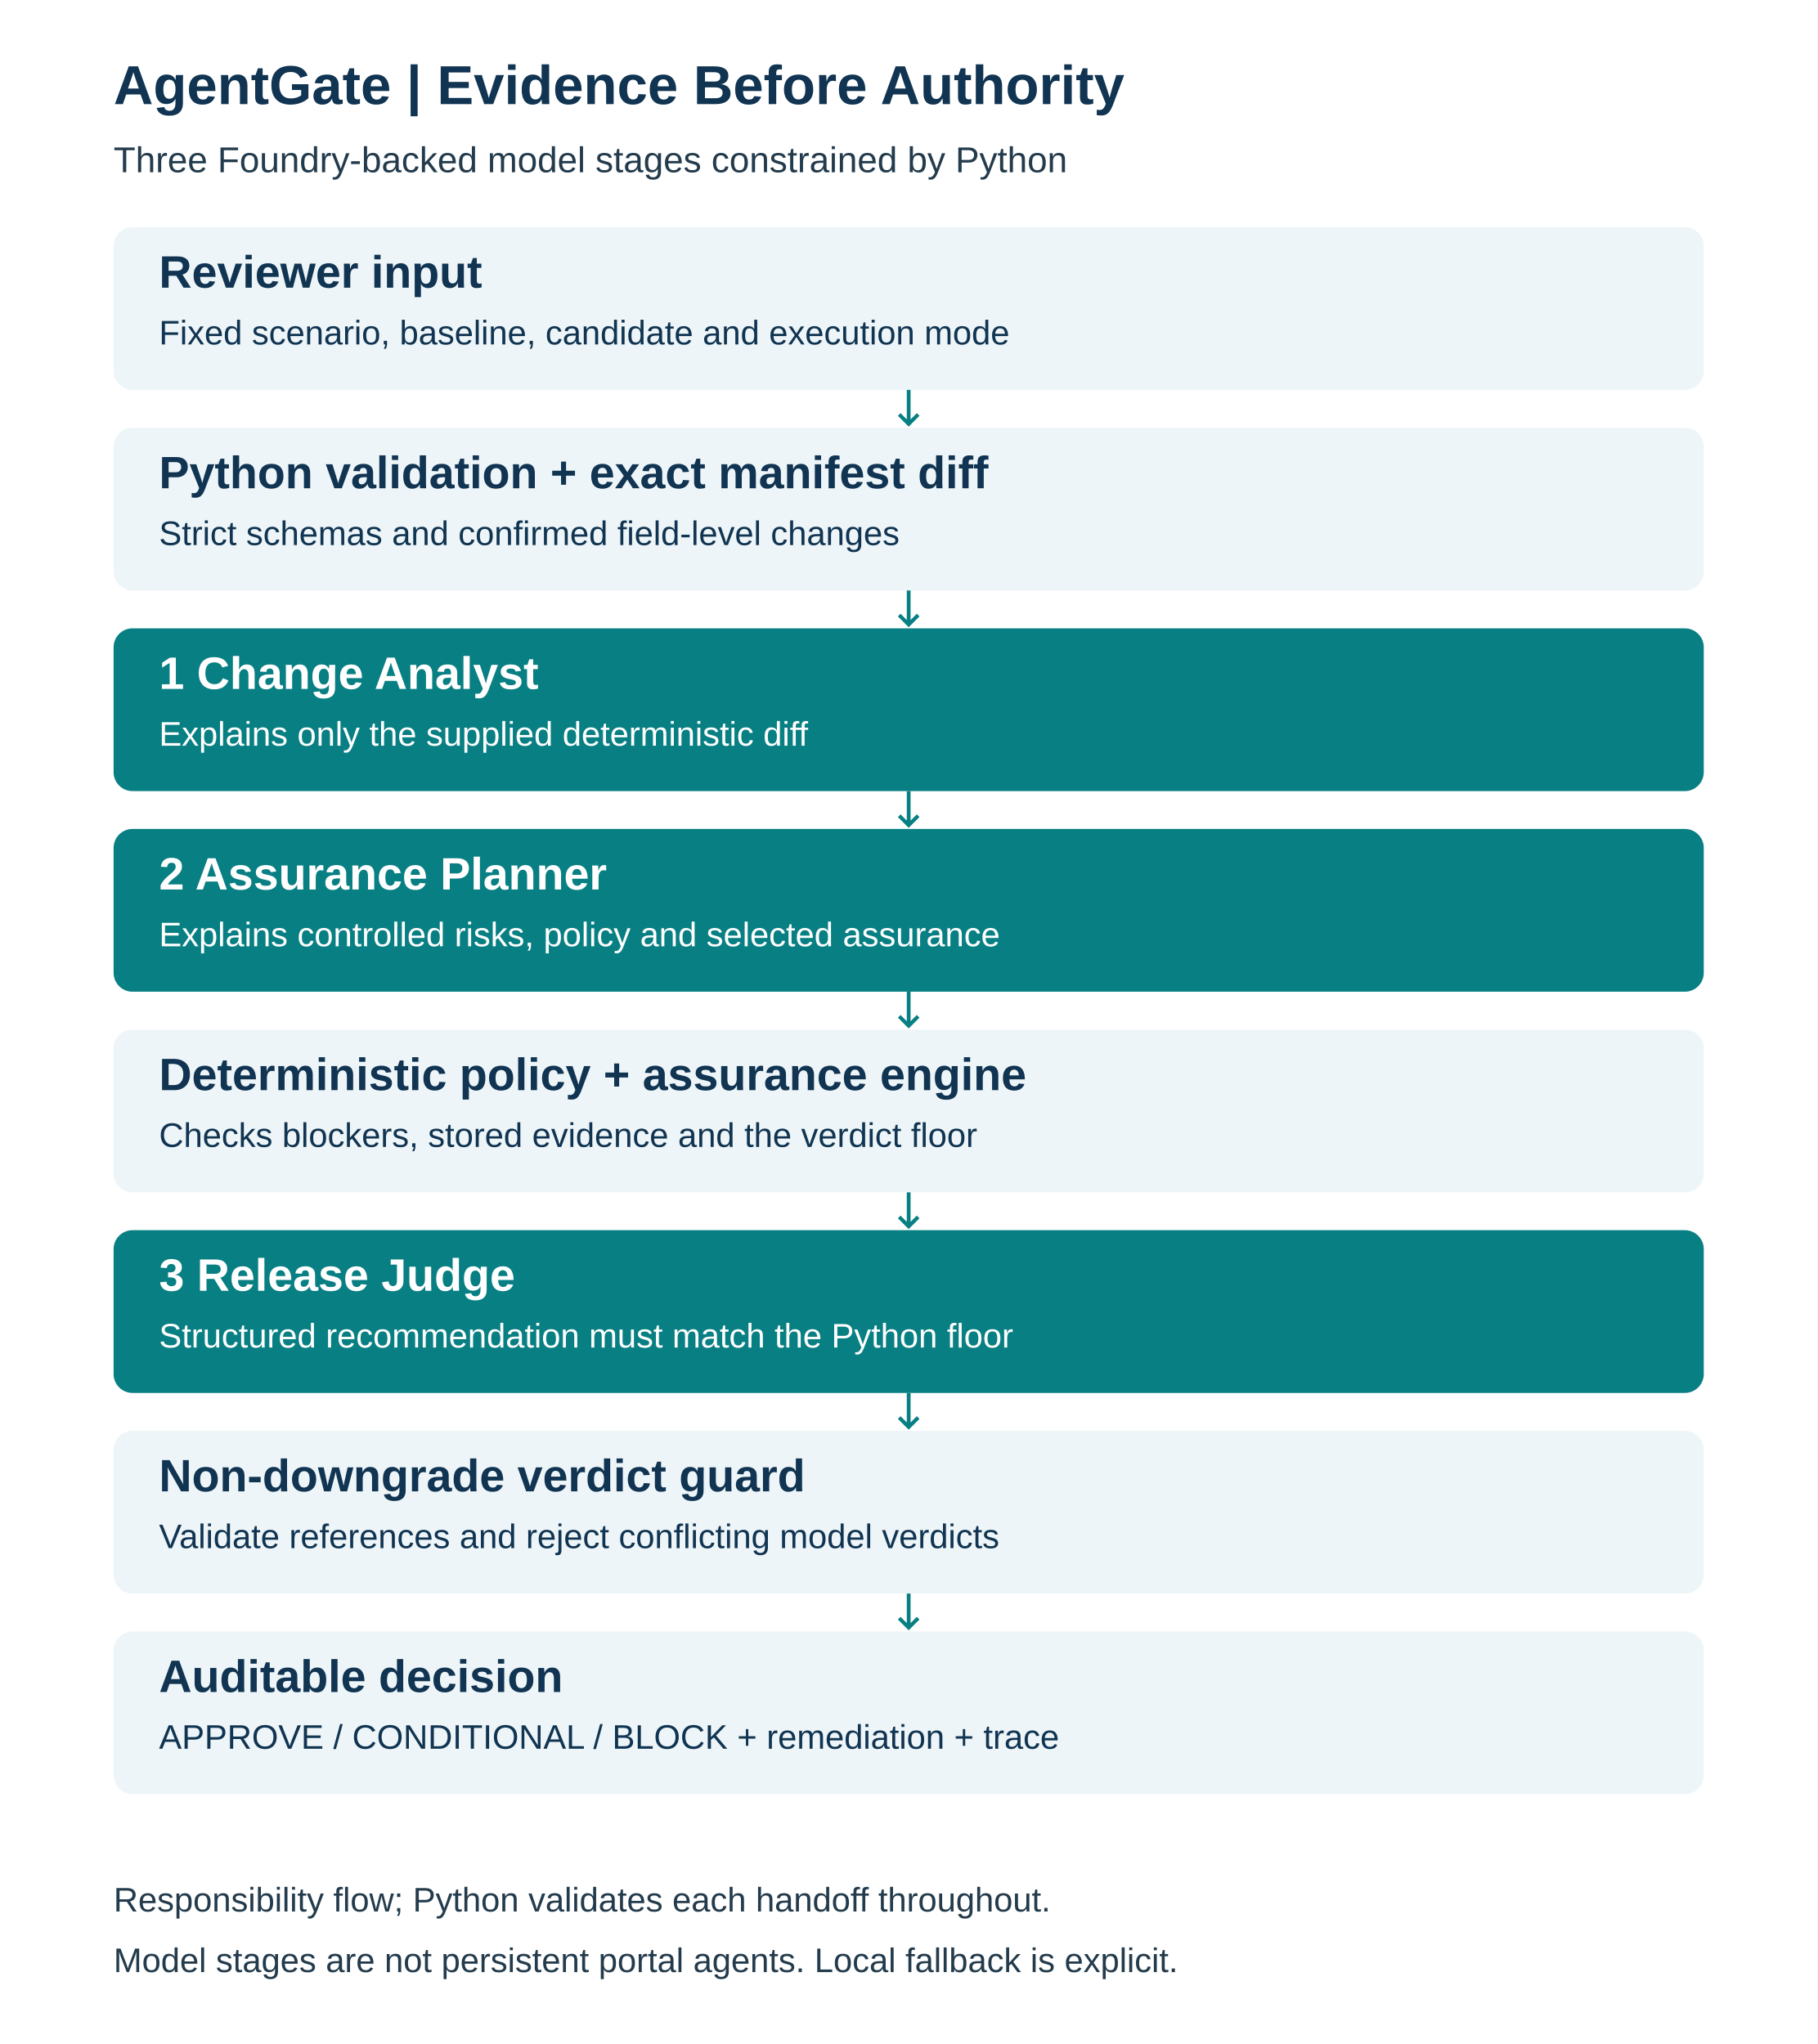
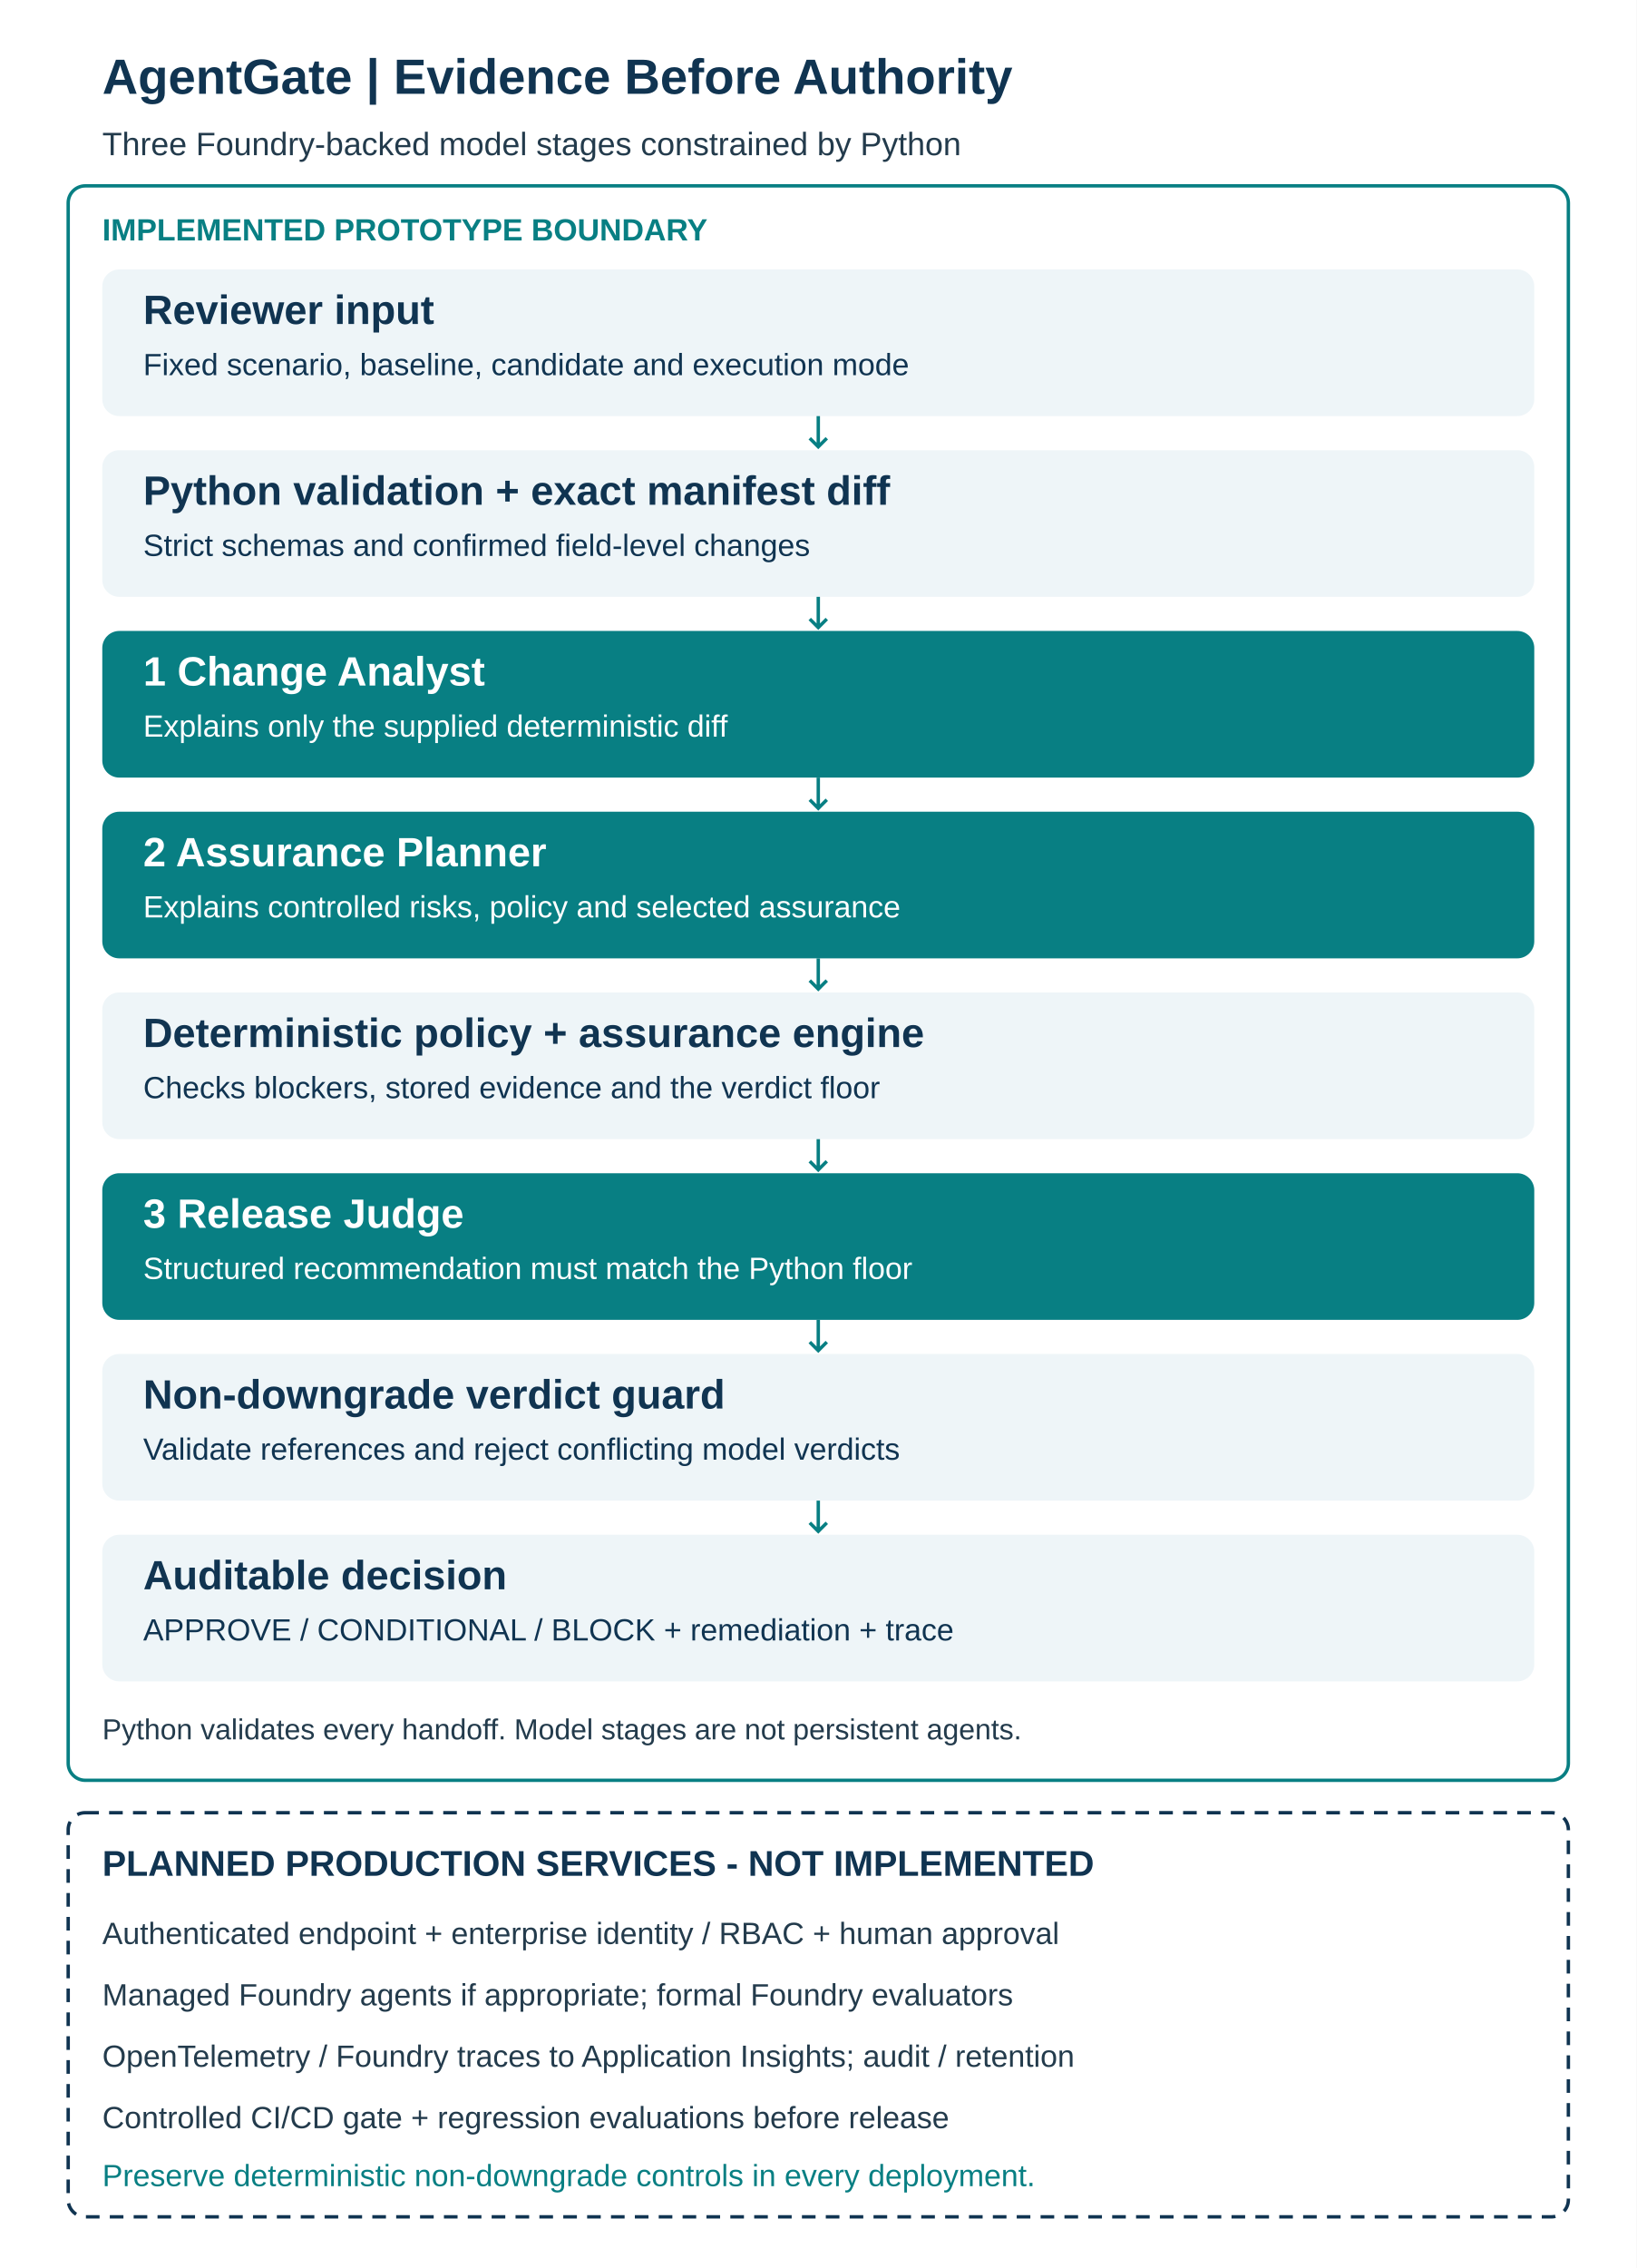
- <svg xmlns="http://www.w3.org/2000/svg" width="960" height="1080" viewBox="0 0 960 1080">
-   <rect width="960" height="1080" fill="white" />
+ <svg xmlns="http://www.w3.org/2000/svg" width="960" height="1330" viewBox="0 0 960 1330">
+   <rect width="960" height="1330" fill="white" />
  <style>text{font-family:Arial,sans-serif}</style>
  <text x="60" y="55" font-size="29" fill="#103451" font-weight="bold">AgentGate | Evidence Before Authority</text>
  <text x="60" y="91" font-size="19" fill="#233b4c">Three Foundry-backed model stages constrained by Python</text>
-   <rect x="60" y="120" width="840" height="86" rx="10" fill="#eef5f8" />
-   <text x="84" y="152" font-size="24" font-weight="bold" fill="#103451">Reviewer input</text>
-   <text x="84" y="182" font-size="18" fill="#103451">Fixed scenario, baseline, candidate and execution mode</text>
-   <path d="M480 206v18m-5-5 5 5 5-5" fill="none" stroke="#087f83" stroke-width="2" />
-   <rect x="60" y="226" width="840" height="86" rx="10" fill="#eef5f8" />
-   <text x="84" y="258" font-size="24" font-weight="bold" fill="#103451">Python validation + exact manifest diff</text>
-   <text x="84" y="288" font-size="18" fill="#103451">Strict schemas and confirmed field-level changes</text>
-   <path d="M480 312v18m-5-5 5 5 5-5" fill="none" stroke="#087f83" stroke-width="2" />
-   <rect x="60" y="332" width="840" height="86" rx="10" fill="#087f83" />
-   <text x="84" y="364" font-size="24" font-weight="bold" fill="white">1  Change Analyst</text>
-   <text x="84" y="394" font-size="18" fill="white">Explains only the supplied deterministic diff</text>
-   <path d="M480 418v18m-5-5 5 5 5-5" fill="none" stroke="#087f83" stroke-width="2" />
-   <rect x="60" y="438" width="840" height="86" rx="10" fill="#087f83" />
-   <text x="84" y="470" font-size="24" font-weight="bold" fill="white">2  Assurance Planner</text>
-   <text x="84" y="500" font-size="18" fill="white">Explains controlled risks, policy and selected assurance</text>
-   <path d="M480 524v18m-5-5 5 5 5-5" fill="none" stroke="#087f83" stroke-width="2" />
-   <rect x="60" y="544" width="840" height="86" rx="10" fill="#eef5f8" />
-   <text x="84" y="576" font-size="24" font-weight="bold" fill="#103451">Deterministic policy + assurance engine</text>
-   <text x="84" y="606" font-size="18" fill="#103451">Checks blockers, stored evidence and the verdict floor</text>
-   <path d="M480 630v18m-5-5 5 5 5-5" fill="none" stroke="#087f83" stroke-width="2" />
-   <rect x="60" y="650" width="840" height="86" rx="10" fill="#087f83" />
-   <text x="84" y="682" font-size="24" font-weight="bold" fill="white">3  Release Judge</text>
-   <text x="84" y="712" font-size="18" fill="white">Structured recommendation must match the Python floor</text>
-   <path d="M480 736v18m-5-5 5 5 5-5" fill="none" stroke="#087f83" stroke-width="2" />
-   <rect x="60" y="756" width="840" height="86" rx="10" fill="#eef5f8" />
-   <text x="84" y="788" font-size="24" font-weight="bold" fill="#103451">Non-downgrade verdict guard</text>
-   <text x="84" y="818" font-size="18" fill="#103451">Validate references and reject conflicting model verdicts</text>
-   <path d="M480 842v18m-5-5 5 5 5-5" fill="none" stroke="#087f83" stroke-width="2" />
-   <rect x="60" y="862" width="840" height="86" rx="10" fill="#eef5f8" />
-   <text x="84" y="894" font-size="24" font-weight="bold" fill="#103451">Auditable decision</text>
-   <text x="84" y="924" font-size="18" fill="#103451">APPROVE / CONDITIONAL / BLOCK + remediation + trace</text>
-   <text x="60" y="1010" font-size="18" fill="#233b4c">Responsibility flow; Python validates each handoff throughout.</text>
-   <text x="60" y="1042" font-size="18" fill="#233b4c">Model stages are not persistent portal agents. Local fallback is explicit.</text>
+   <rect x="40" y="109" width="880" height="935" rx="10" fill="none" stroke="#087f83" stroke-width="2" />
+   <text x="60" y="141" font-size="18" fill="#087f83" font-weight="bold">IMPLEMENTED PROTOTYPE BOUNDARY</text>
+   <rect x="60" y="158" width="840" height="86" rx="10" fill="#eef5f8" />
+   <text x="84" y="190" font-size="24" font-weight="bold" fill="#103451">Reviewer input</text>
+   <text x="84" y="220" font-size="18" fill="#103451">Fixed scenario, baseline, candidate and execution mode</text>
+   <path d="M480 244v18m-5-5 5 5 5-5" fill="none" stroke="#087f83" stroke-width="2" />
+   <rect x="60" y="264" width="840" height="86" rx="10" fill="#eef5f8" />
+   <text x="84" y="296" font-size="24" font-weight="bold" fill="#103451">Python validation + exact manifest diff</text>
+   <text x="84" y="326" font-size="18" fill="#103451">Strict schemas and confirmed field-level changes</text>
+   <path d="M480 350v18m-5-5 5 5 5-5" fill="none" stroke="#087f83" stroke-width="2" />
+   <rect x="60" y="370" width="840" height="86" rx="10" fill="#087f83" />
+   <text x="84" y="402" font-size="24" font-weight="bold" fill="white">1  Change Analyst</text>
+   <text x="84" y="432" font-size="18" fill="white">Explains only the supplied deterministic diff</text>
+   <path d="M480 456v18m-5-5 5 5 5-5" fill="none" stroke="#087f83" stroke-width="2" />
+   <rect x="60" y="476" width="840" height="86" rx="10" fill="#087f83" />
+   <text x="84" y="508" font-size="24" font-weight="bold" fill="white">2  Assurance Planner</text>
+   <text x="84" y="538" font-size="18" fill="white">Explains controlled risks, policy and selected assurance</text>
+   <path d="M480 562v18m-5-5 5 5 5-5" fill="none" stroke="#087f83" stroke-width="2" />
+   <rect x="60" y="582" width="840" height="86" rx="10" fill="#eef5f8" />
+   <text x="84" y="614" font-size="24" font-weight="bold" fill="#103451">Deterministic policy + assurance engine</text>
+   <text x="84" y="644" font-size="18" fill="#103451">Checks blockers, stored evidence and the verdict floor</text>
+   <path d="M480 668v18m-5-5 5 5 5-5" fill="none" stroke="#087f83" stroke-width="2" />
+   <rect x="60" y="688" width="840" height="86" rx="10" fill="#087f83" />
+   <text x="84" y="720" font-size="24" font-weight="bold" fill="white">3  Release Judge</text>
+   <text x="84" y="750" font-size="18" fill="white">Structured recommendation must match the Python floor</text>
+   <path d="M480 774v18m-5-5 5 5 5-5" fill="none" stroke="#087f83" stroke-width="2" />
+   <rect x="60" y="794" width="840" height="86" rx="10" fill="#eef5f8" />
+   <text x="84" y="826" font-size="24" font-weight="bold" fill="#103451">Non-downgrade verdict guard</text>
+   <text x="84" y="856" font-size="18" fill="#103451">Validate references and reject conflicting model verdicts</text>
+   <path d="M480 880v18m-5-5 5 5 5-5" fill="none" stroke="#087f83" stroke-width="2" />
+   <rect x="60" y="900" width="840" height="86" rx="10" fill="#eef5f8" />
+   <text x="84" y="932" font-size="24" font-weight="bold" fill="#103451">Auditable decision</text>
+   <text x="84" y="962" font-size="18" fill="#103451">APPROVE / CONDITIONAL / BLOCK + remediation + trace</text>
+   <text x="60" y="1020" font-size="17" fill="#233b4c">Python validates every handoff. Model stages are not persistent agents.</text>
+   <rect x="40" y="1063" width="880" height="237" rx="10" fill="none" stroke="#103451" stroke-width="2" stroke-dasharray="8 6" />
+   <text x="60" y="1100" font-size="21" fill="#103451" font-weight="bold">PLANNED PRODUCTION SERVICES - NOT IMPLEMENTED</text>
+   <text x="60" y="1140" font-size="18" fill="#233b4c">Authenticated endpoint + enterprise identity / RBAC + human approval</text>
+   <text x="60" y="1176" font-size="18" fill="#233b4c">Managed Foundry agents if appropriate; formal Foundry evaluators</text>
+   <text x="60" y="1212" font-size="18" fill="#233b4c">OpenTelemetry / Foundry traces to Application Insights; audit / retention</text>
+   <text x="60" y="1248" font-size="18" fill="#233b4c">Controlled CI/CD gate + regression evaluations before release</text>
+   <text x="60" y="1282" font-size="18" fill="#087f83">Preserve deterministic non-downgrade controls in every deployment.</text>
</svg>
